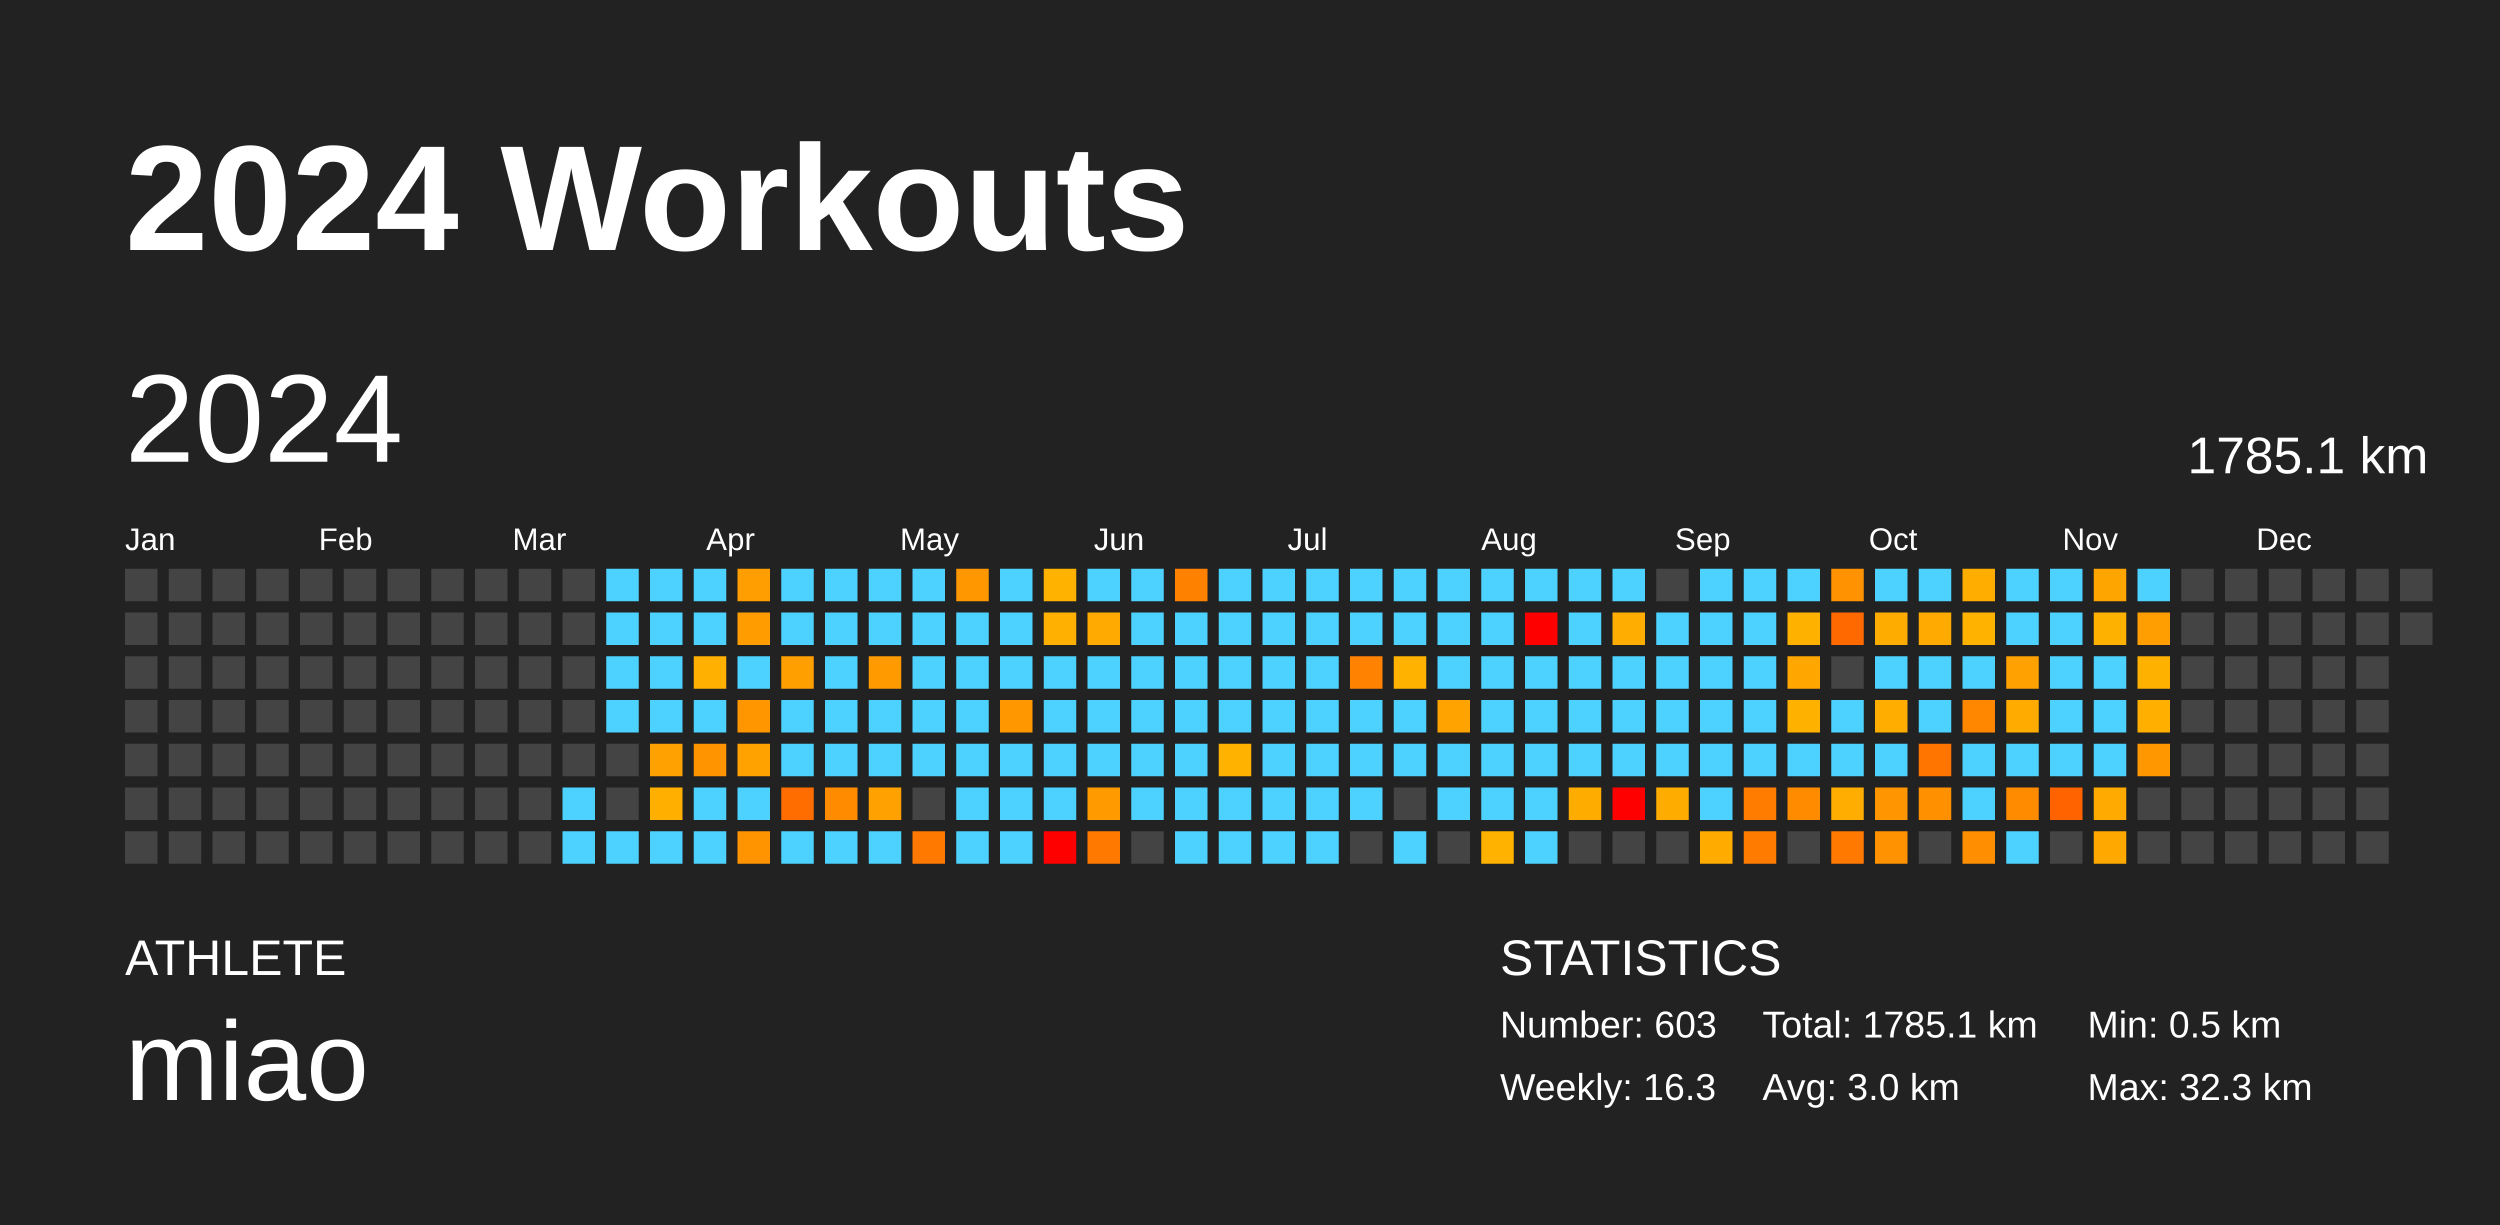
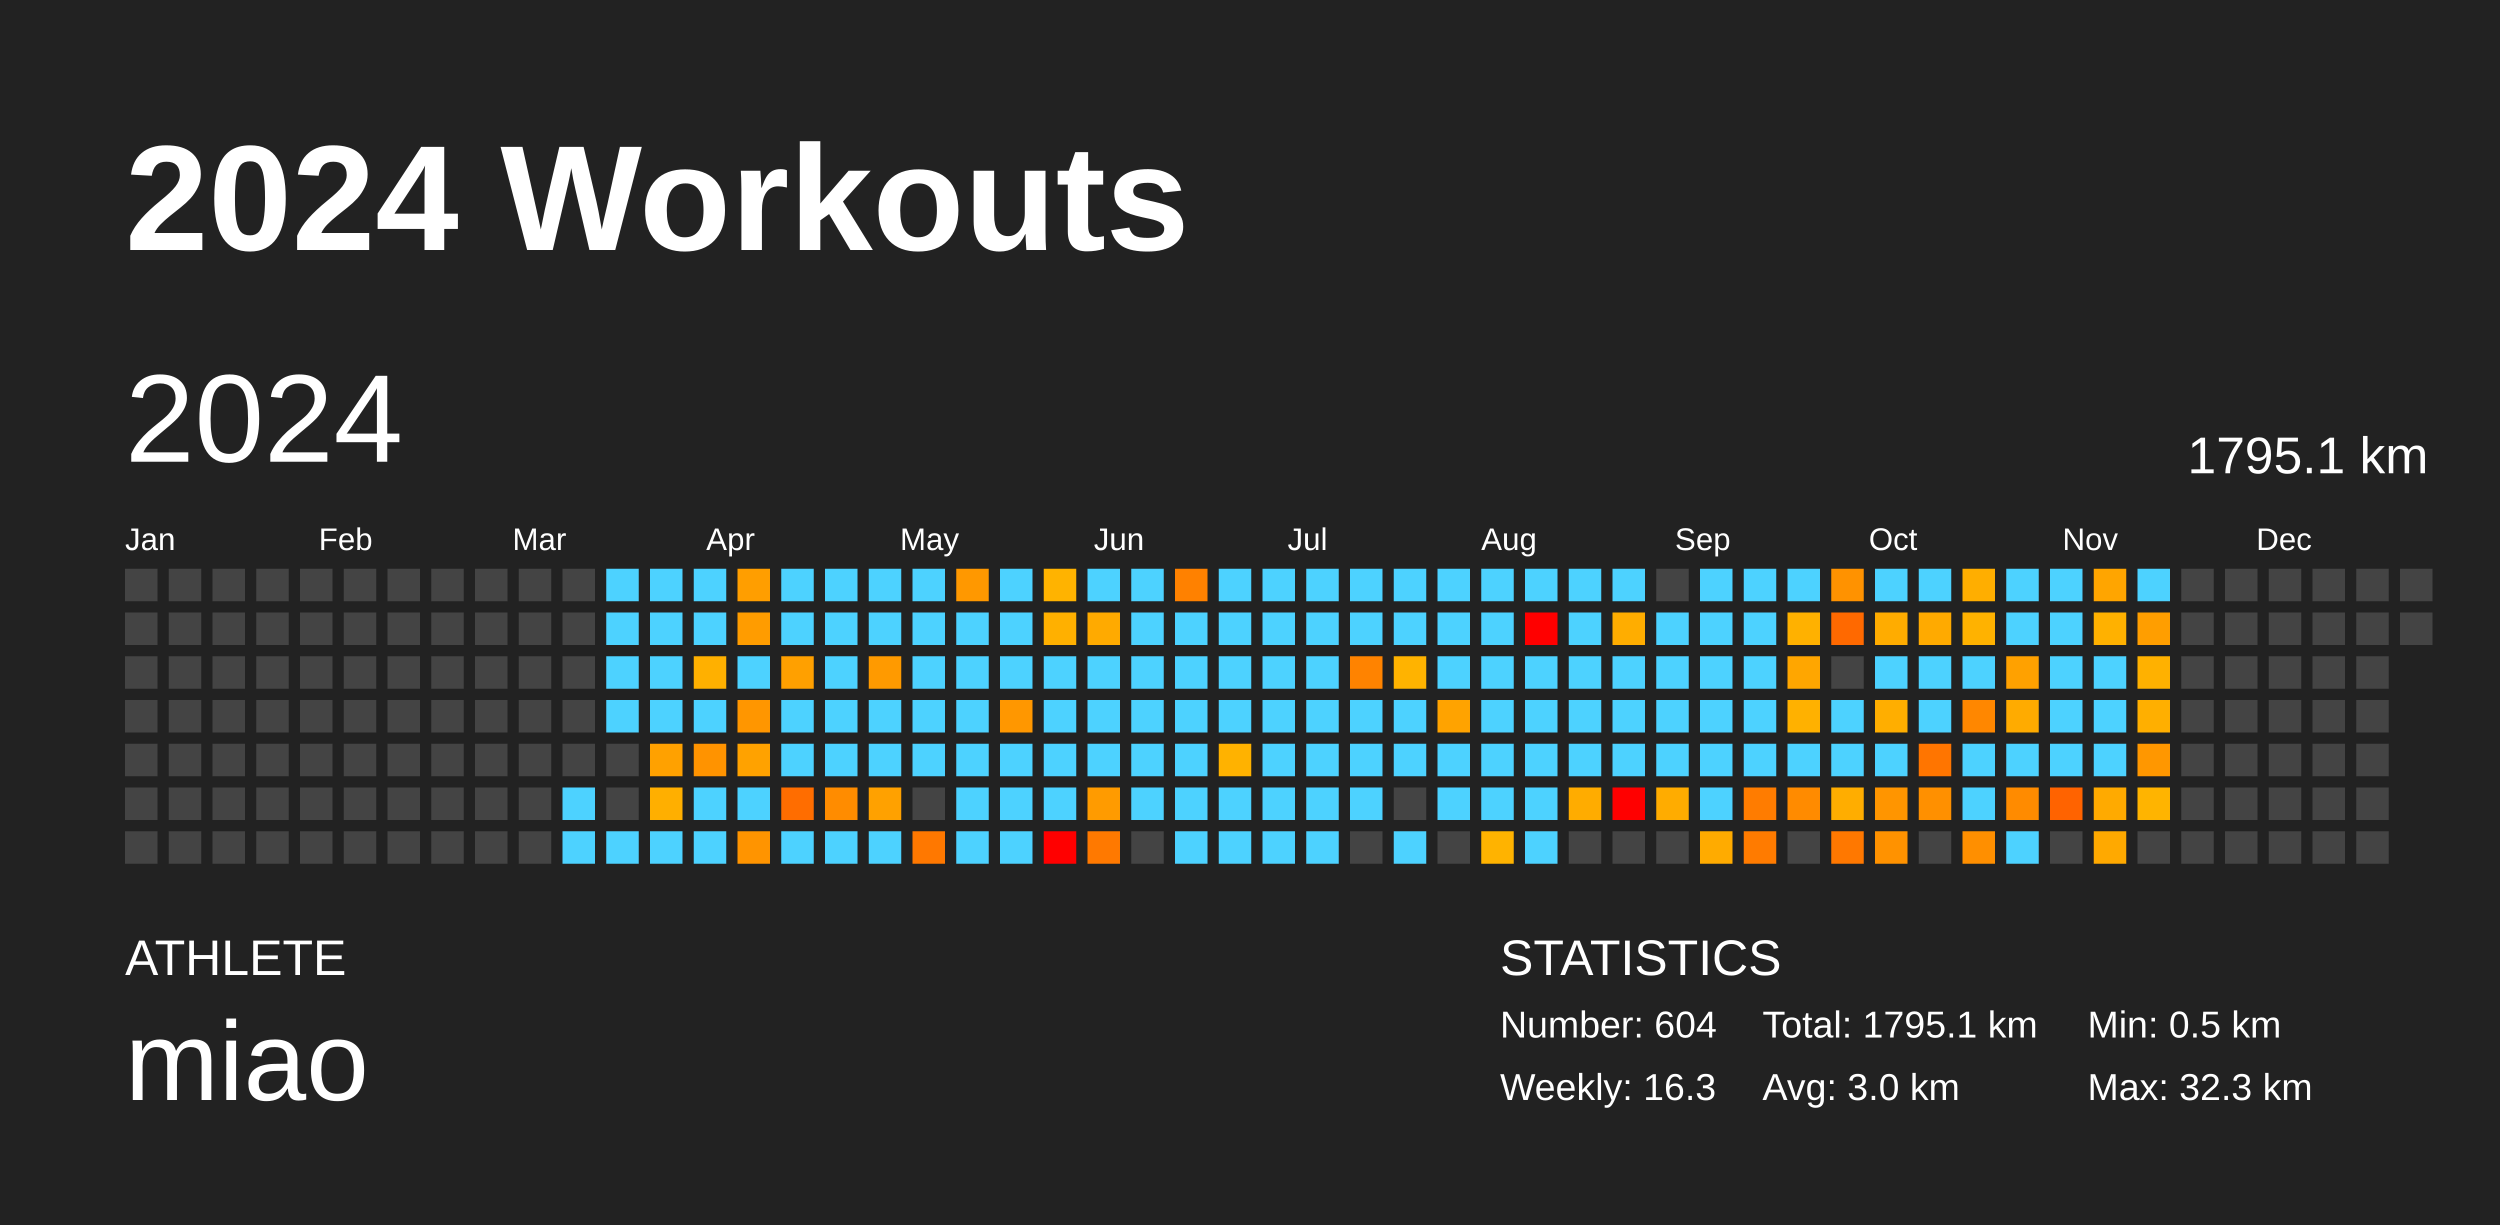
<svg xmlns="http://www.w3.org/2000/svg" baseProfile="full" height="98mm" version="1.1" viewBox="0,0,200,98" width="200mm">
  <defs />
  <rect fill="#222222" height="98" width="200" x="0" y="0" />
  <text fill="#FFFFFF" style="font-size:12px; font-family:Arial; font-weight:bold;" x="10" y="20">2024 Workouts</text>
  <text fill="#FFFFFF" style="font-size:4px; font-family:Arial" x="10" y="78">ATHLETE</text>
  <text fill="#FFFFFF" style="font-size:9px; font-family:Arial" x="10" y="88">miao</text>
  <text fill="#FFFFFF" style="font-size:4px; font-family:Arial" x="120" y="78">STATISTICS</text>
-   <text fill="#FFFFFF" style="font-size:3px; font-family:Arial" x="120" y="83">Number: 603</text>
+   <text fill="#FFFFFF" style="font-size:3px; font-family:Arial" x="120" y="83">Number: 604</text>
  <text fill="#FFFFFF" style="font-size:3px; font-family:Arial" x="120" y="88">Weekly: 16.3</text>
-   <text fill="#FFFFFF" style="font-size:3px; font-family:Arial" x="141" y="83">Total: 1785.1 km</text>
+   <text fill="#FFFFFF" style="font-size:3px; font-family:Arial" x="141" y="83">Total: 1795.1 km</text>
  <text fill="#FFFFFF" style="font-size:3px; font-family:Arial" x="141" y="88">Avg: 3.0 km</text>
  <text fill="#FFFFFF" style="font-size:3px; font-family:Arial" x="167" y="83">Min: 0.5 km</text>
  <text fill="#FFFFFF" style="font-size:3px; font-family:Arial" x="167" y="88">Max: 32.3 km</text>
  <text dominant-baseline="hanging" fill="#FFFFFF" style="font-size:10.0px; font-family:Arial;" x="10" y="30">2024</text>
-   <text dominant-baseline="hanging" fill="#FFFFFF" style="font-size:4.125px; font-family:Arial;" x="175" y="35">1785.1 km</text>
+   <text dominant-baseline="hanging" fill="#FFFFFF" style="font-size:4.125px; font-family:Arial;" x="175" y="35">1795.1 km</text>
  <text fill="#FFFFFF" style="font-size:2.5px; font-family:Arial" x="10.0" y="44">Jan</text>
  <text fill="#FFFFFF" style="font-size:2.5px; font-family:Arial" x="25.5" y="44">Feb</text>
  <text fill="#FFFFFF" style="font-size:2.5px; font-family:Arial" x="41.0" y="44">Mar</text>
  <text fill="#FFFFFF" style="font-size:2.5px; font-family:Arial" x="56.5" y="44">Apr</text>
  <text fill="#FFFFFF" style="font-size:2.5px; font-family:Arial" x="72.0" y="44">May</text>
  <text fill="#FFFFFF" style="font-size:2.5px; font-family:Arial" x="87.5" y="44">Jun</text>
  <text fill="#FFFFFF" style="font-size:2.5px; font-family:Arial" x="103.0" y="44">Jul</text>
  <text fill="#FFFFFF" style="font-size:2.5px; font-family:Arial" x="118.5" y="44">Aug</text>
  <text fill="#FFFFFF" style="font-size:2.5px; font-family:Arial" x="134.0" y="44">Sep</text>
  <text fill="#FFFFFF" style="font-size:2.5px; font-family:Arial" x="149.5" y="44">Oct</text>
  <text fill="#FFFFFF" style="font-size:2.5px; font-family:Arial" x="165.0" y="44">Nov</text>
  <text fill="#FFFFFF" style="font-size:2.5px; font-family:Arial" x="180.5" y="44">Dec</text>
  <rect fill="#444444" height="2.6" width="2.6" x="10.0" y="45.5" />
  <rect fill="#444444" height="2.6" width="2.6" x="10.0" y="49.0" />
  <rect fill="#444444" height="2.6" width="2.6" x="10.0" y="52.5" />
  <rect fill="#444444" height="2.6" width="2.6" x="10.0" y="56.0" />
  <rect fill="#444444" height="2.6" width="2.6" x="10.0" y="59.5" />
  <rect fill="#444444" height="2.6" width="2.6" x="10.0" y="63.0" />
  <rect fill="#444444" height="2.6" width="2.6" x="10.0" y="66.5" />
  <rect fill="#444444" height="2.6" width="2.6" x="13.5" y="45.5" />
  <rect fill="#444444" height="2.6" width="2.6" x="13.5" y="49.0" />
  <rect fill="#444444" height="2.6" width="2.6" x="13.5" y="52.5" />
  <rect fill="#444444" height="2.6" width="2.6" x="13.5" y="56.0" />
  <rect fill="#444444" height="2.6" width="2.6" x="13.5" y="59.5" />
  <rect fill="#444444" height="2.6" width="2.6" x="13.5" y="63.0" />
  <rect fill="#444444" height="2.6" width="2.6" x="13.5" y="66.5" />
  <rect fill="#444444" height="2.6" width="2.6" x="17.0" y="45.5" />
  <rect fill="#444444" height="2.6" width="2.6" x="17.0" y="49.0" />
  <rect fill="#444444" height="2.6" width="2.6" x="17.0" y="52.5" />
  <rect fill="#444444" height="2.6" width="2.6" x="17.0" y="56.0" />
  <rect fill="#444444" height="2.6" width="2.6" x="17.0" y="59.5" />
  <rect fill="#444444" height="2.6" width="2.6" x="17.0" y="63.0" />
  <rect fill="#444444" height="2.6" width="2.6" x="17.0" y="66.5" />
  <rect fill="#444444" height="2.6" width="2.6" x="20.5" y="45.5" />
  <rect fill="#444444" height="2.6" width="2.6" x="20.5" y="49.0" />
  <rect fill="#444444" height="2.6" width="2.6" x="20.5" y="52.5" />
  <rect fill="#444444" height="2.6" width="2.6" x="20.5" y="56.0" />
  <rect fill="#444444" height="2.6" width="2.6" x="20.5" y="59.5" />
  <rect fill="#444444" height="2.6" width="2.6" x="20.5" y="63.0" />
  <rect fill="#444444" height="2.6" width="2.6" x="20.5" y="66.5" />
  <rect fill="#444444" height="2.6" width="2.6" x="24.0" y="45.5" />
  <rect fill="#444444" height="2.6" width="2.6" x="24.0" y="49.0" />
  <rect fill="#444444" height="2.6" width="2.6" x="24.0" y="52.5" />
  <rect fill="#444444" height="2.6" width="2.6" x="24.0" y="56.0" />
  <rect fill="#444444" height="2.6" width="2.6" x="24.0" y="59.5" />
  <rect fill="#444444" height="2.6" width="2.6" x="24.0" y="63.0" />
  <rect fill="#444444" height="2.6" width="2.6" x="24.0" y="66.5" />
  <rect fill="#444444" height="2.6" width="2.6" x="27.5" y="45.5" />
  <rect fill="#444444" height="2.6" width="2.6" x="27.5" y="49.0" />
  <rect fill="#444444" height="2.6" width="2.6" x="27.5" y="52.5" />
  <rect fill="#444444" height="2.6" width="2.6" x="27.5" y="56.0" />
  <rect fill="#444444" height="2.6" width="2.6" x="27.5" y="59.5" />
  <rect fill="#444444" height="2.6" width="2.6" x="27.5" y="63.0" />
  <rect fill="#444444" height="2.6" width="2.6" x="27.5" y="66.5" />
  <rect fill="#444444" height="2.6" width="2.6" x="31.0" y="45.5" />
  <rect fill="#444444" height="2.6" width="2.6" x="31.0" y="49.0" />
  <rect fill="#444444" height="2.6" width="2.6" x="31.0" y="52.5" />
  <rect fill="#444444" height="2.6" width="2.6" x="31.0" y="56.0" />
  <rect fill="#444444" height="2.6" width="2.6" x="31.0" y="59.5" />
  <rect fill="#444444" height="2.6" width="2.6" x="31.0" y="63.0" />
  <rect fill="#444444" height="2.6" width="2.6" x="31.0" y="66.5" />
  <rect fill="#444444" height="2.6" width="2.6" x="34.5" y="45.5" />
  <rect fill="#444444" height="2.6" width="2.6" x="34.5" y="49.0" />
  <rect fill="#444444" height="2.6" width="2.6" x="34.5" y="52.5" />
  <rect fill="#444444" height="2.6" width="2.6" x="34.5" y="56.0" />
  <rect fill="#444444" height="2.6" width="2.6" x="34.5" y="59.5" />
  <rect fill="#444444" height="2.6" width="2.6" x="34.5" y="63.0" />
  <rect fill="#444444" height="2.6" width="2.6" x="34.5" y="66.5" />
  <rect fill="#444444" height="2.6" width="2.6" x="38.0" y="45.5" />
  <rect fill="#444444" height="2.6" width="2.6" x="38.0" y="49.0" />
  <rect fill="#444444" height="2.6" width="2.6" x="38.0" y="52.5" />
  <rect fill="#444444" height="2.6" width="2.6" x="38.0" y="56.0" />
  <rect fill="#444444" height="2.6" width="2.6" x="38.0" y="59.5" />
  <rect fill="#444444" height="2.6" width="2.6" x="38.0" y="63.0" />
  <rect fill="#444444" height="2.6" width="2.6" x="38.0" y="66.5" />
  <rect fill="#444444" height="2.6" width="2.6" x="41.5" y="45.5" />
  <rect fill="#444444" height="2.6" width="2.6" x="41.5" y="49.0" />
  <rect fill="#444444" height="2.6" width="2.6" x="41.5" y="52.5" />
  <rect fill="#444444" height="2.6" width="2.6" x="41.5" y="56.0" />
  <rect fill="#444444" height="2.6" width="2.6" x="41.5" y="59.5" />
  <rect fill="#444444" height="2.6" width="2.6" x="41.5" y="63.0" />
  <rect fill="#444444" height="2.6" width="2.6" x="41.5" y="66.5" />
  <rect fill="#444444" height="2.6" width="2.6" x="45.0" y="45.5" />
  <rect fill="#444444" height="2.6" width="2.6" x="45.0" y="49.0" />
  <rect fill="#444444" height="2.6" width="2.6" x="45.0" y="52.5" />
  <rect fill="#444444" height="2.6" width="2.6" x="45.0" y="56.0" />
  <rect fill="#444444" height="2.6" width="2.6" x="45.0" y="59.5" />
  <rect fill="#4dd2ff" height="2.6" width="2.6" x="45.0" y="63.0" />
  <rect fill="#4dd2ff" height="2.6" width="2.6" x="45.0" y="66.5" />
  <rect fill="#4dd2ff" height="2.6" width="2.6" x="48.5" y="45.5" />
  <rect fill="#4dd2ff" height="2.6" width="2.6" x="48.5" y="49.0" />
  <rect fill="#4dd2ff" height="2.6" width="2.6" x="48.5" y="52.5" />
  <rect fill="#4dd2ff" height="2.6" width="2.6" x="48.5" y="56.0" />
  <rect fill="#444444" height="2.6" width="2.6" x="48.5" y="59.5" />
  <rect fill="#444444" height="2.6" width="2.6" x="48.5" y="63.0" />
  <rect fill="#4dd2ff" height="2.6" width="2.6" x="48.5" y="66.5" />
  <rect fill="#4dd2ff" height="2.6" width="2.6" x="52.0" y="45.5" />
  <rect fill="#4dd2ff" height="2.6" width="2.6" x="52.0" y="49.0" />
  <rect fill="#4dd2ff" height="2.6" width="2.6" x="52.0" y="52.5" />
  <rect fill="#4dd2ff" height="2.6" width="2.6" x="52.0" y="56.0" />
  <rect fill="#ffa100" height="2.6" width="2.6" x="52.0" y="59.5" />
  <rect fill="#ffaf00" height="2.6" width="2.6" x="52.0" y="63.0" />
  <rect fill="#4dd2ff" height="2.6" width="2.6" x="52.0" y="66.5" />
  <rect fill="#4dd2ff" height="2.6" width="2.6" x="55.5" y="45.5" />
  <rect fill="#4dd2ff" height="2.6" width="2.6" x="55.5" y="49.0" />
  <rect fill="#ffb000" height="2.6" width="2.6" x="55.5" y="52.5" />
  <rect fill="#4dd2ff" height="2.6" width="2.6" x="55.5" y="56.0" />
  <rect fill="#ff9300" height="2.6" width="2.6" x="55.5" y="59.5" />
  <rect fill="#4dd2ff" height="2.6" width="2.6" x="55.5" y="63.0" />
  <rect fill="#4dd2ff" height="2.6" width="2.6" x="55.5" y="66.5" />
  <rect fill="#ff9e00" height="2.6" width="2.6" x="59.0" y="45.5" />
  <rect fill="#ff9c00" height="2.6" width="2.6" x="59.0" y="49.0" />
  <rect fill="#4dd2ff" height="2.6" width="2.6" x="59.0" y="52.5" />
  <rect fill="#ff9600" height="2.6" width="2.6" x="59.0" y="56.0" />
  <rect fill="#ffa200" height="2.6" width="2.6" x="59.0" y="59.5" />
  <rect fill="#4dd2ff" height="2.6" width="2.6" x="59.0" y="63.0" />
  <rect fill="#ff9400" height="2.6" width="2.6" x="59.0" y="66.5" />
  <rect fill="#4dd2ff" height="2.6" width="2.6" x="62.5" y="45.5" />
  <rect fill="#4dd2ff" height="2.6" width="2.6" x="62.5" y="49.0" />
  <rect fill="#ffa000" height="2.6" width="2.6" x="62.5" y="52.5" />
  <rect fill="#4dd2ff" height="2.6" width="2.6" x="62.5" y="56.0" />
  <rect fill="#4dd2ff" height="2.6" width="2.6" x="62.5" y="59.5" />
  <rect fill="#ff6d00" height="2.6" width="2.6" x="62.5" y="63.0" />
  <rect fill="#4dd2ff" height="2.6" width="2.6" x="62.5" y="66.5" />
  <rect fill="#4dd2ff" height="2.6" width="2.6" x="66.0" y="45.5" />
  <rect fill="#4dd2ff" height="2.6" width="2.6" x="66.0" y="49.0" />
  <rect fill="#4dd2ff" height="2.6" width="2.6" x="66.0" y="52.5" />
  <rect fill="#4dd2ff" height="2.6" width="2.6" x="66.0" y="56.0" />
  <rect fill="#4dd2ff" height="2.6" width="2.6" x="66.0" y="59.5" />
  <rect fill="#ff8c00" height="2.6" width="2.6" x="66.0" y="63.0" />
  <rect fill="#4dd2ff" height="2.6" width="2.6" x="66.0" y="66.5" />
  <rect fill="#4dd2ff" height="2.6" width="2.6" x="69.5" y="45.5" />
  <rect fill="#4dd2ff" height="2.6" width="2.6" x="69.5" y="49.0" />
  <rect fill="#ff9a00" height="2.6" width="2.6" x="69.5" y="52.5" />
  <rect fill="#4dd2ff" height="2.6" width="2.6" x="69.5" y="56.0" />
  <rect fill="#4dd2ff" height="2.6" width="2.6" x="69.5" y="59.5" />
  <rect fill="#ffa100" height="2.6" width="2.6" x="69.5" y="63.0" />
  <rect fill="#4dd2ff" height="2.6" width="2.6" x="69.5" y="66.5" />
  <rect fill="#4dd2ff" height="2.6" width="2.6" x="73.0" y="45.5" />
  <rect fill="#4dd2ff" height="2.6" width="2.6" x="73.0" y="49.0" />
  <rect fill="#4dd2ff" height="2.6" width="2.6" x="73.0" y="52.5" />
  <rect fill="#4dd2ff" height="2.6" width="2.6" x="73.0" y="56.0" />
  <rect fill="#4dd2ff" height="2.6" width="2.6" x="73.0" y="59.5" />
  <rect fill="#444444" height="2.6" width="2.6" x="73.0" y="63.0" />
  <rect fill="#ff7800" height="2.6" width="2.6" x="73.0" y="66.5" />
  <rect fill="#ff9800" height="2.6" width="2.6" x="76.5" y="45.5" />
  <rect fill="#4dd2ff" height="2.6" width="2.6" x="76.5" y="49.0" />
  <rect fill="#4dd2ff" height="2.6" width="2.6" x="76.5" y="52.5" />
  <rect fill="#4dd2ff" height="2.6" width="2.6" x="76.5" y="56.0" />
  <rect fill="#4dd2ff" height="2.6" width="2.6" x="76.5" y="59.5" />
  <rect fill="#4dd2ff" height="2.6" width="2.6" x="76.5" y="63.0" />
  <rect fill="#4dd2ff" height="2.6" width="2.6" x="76.5" y="66.5" />
  <rect fill="#4dd2ff" height="2.6" width="2.6" x="80.0" y="45.5" />
  <rect fill="#4dd2ff" height="2.6" width="2.6" x="80.0" y="49.0" />
  <rect fill="#4dd2ff" height="2.6" width="2.6" x="80.0" y="52.5" />
  <rect fill="#ff9700" height="2.6" width="2.6" x="80.0" y="56.0" />
  <rect fill="#4dd2ff" height="2.6" width="2.6" x="80.0" y="59.5" />
  <rect fill="#4dd2ff" height="2.6" width="2.6" x="80.0" y="63.0" />
  <rect fill="#4dd2ff" height="2.6" width="2.6" x="80.0" y="66.5" />
  <rect fill="#ffb300" height="2.6" width="2.6" x="83.5" y="45.5" />
  <rect fill="#ffb000" height="2.6" width="2.6" x="83.5" y="49.0" />
  <rect fill="#4dd2ff" height="2.6" width="2.6" x="83.5" y="52.5" />
  <rect fill="#4dd2ff" height="2.6" width="2.6" x="83.5" y="56.0" />
  <rect fill="#4dd2ff" height="2.6" width="2.6" x="83.5" y="59.5" />
  <rect fill="#4dd2ff" height="2.6" width="2.6" x="83.5" y="63.0" />
  <rect fill="red" height="2.6" width="2.6" x="83.5" y="66.5" />
  <rect fill="#4dd2ff" height="2.6" width="2.6" x="87.0" y="45.5" />
  <rect fill="#ffaa00" height="2.6" width="2.6" x="87.0" y="49.0" />
  <rect fill="#4dd2ff" height="2.6" width="2.6" x="87.0" y="52.5" />
  <rect fill="#4dd2ff" height="2.6" width="2.6" x="87.0" y="56.0" />
  <rect fill="#4dd2ff" height="2.6" width="2.6" x="87.0" y="59.5" />
  <rect fill="#ff9b00" height="2.6" width="2.6" x="87.0" y="63.0" />
  <rect fill="#ff7900" height="2.6" width="2.6" x="87.0" y="66.5" />
  <rect fill="#4dd2ff" height="2.6" width="2.6" x="90.5" y="45.5" />
  <rect fill="#4dd2ff" height="2.6" width="2.6" x="90.5" y="49.0" />
  <rect fill="#4dd2ff" height="2.6" width="2.6" x="90.5" y="52.5" />
  <rect fill="#4dd2ff" height="2.6" width="2.6" x="90.5" y="56.0" />
  <rect fill="#4dd2ff" height="2.6" width="2.6" x="90.5" y="59.5" />
  <rect fill="#4dd2ff" height="2.6" width="2.6" x="90.5" y="63.0" />
  <rect fill="#444444" height="2.6" width="2.6" x="90.5" y="66.5" />
  <rect fill="#ff8100" height="2.6" width="2.6" x="94.0" y="45.5" />
  <rect fill="#4dd2ff" height="2.6" width="2.6" x="94.0" y="49.0" />
  <rect fill="#4dd2ff" height="2.6" width="2.6" x="94.0" y="52.5" />
  <rect fill="#4dd2ff" height="2.6" width="2.6" x="94.0" y="56.0" />
  <rect fill="#4dd2ff" height="2.6" width="2.6" x="94.0" y="59.5" />
  <rect fill="#4dd2ff" height="2.6" width="2.6" x="94.0" y="63.0" />
  <rect fill="#4dd2ff" height="2.6" width="2.6" x="94.0" y="66.5" />
  <rect fill="#4dd2ff" height="2.6" width="2.6" x="97.5" y="45.5" />
  <rect fill="#4dd2ff" height="2.6" width="2.6" x="97.5" y="49.0" />
  <rect fill="#4dd2ff" height="2.6" width="2.6" x="97.5" y="52.5" />
  <rect fill="#4dd2ff" height="2.6" width="2.6" x="97.5" y="56.0" />
  <rect fill="#ffb200" height="2.6" width="2.6" x="97.5" y="59.5" />
  <rect fill="#4dd2ff" height="2.6" width="2.6" x="97.5" y="63.0" />
  <rect fill="#4dd2ff" height="2.6" width="2.6" x="97.5" y="66.5" />
  <rect fill="#4dd2ff" height="2.6" width="2.6" x="101.0" y="45.5" />
  <rect fill="#4dd2ff" height="2.6" width="2.6" x="101.0" y="49.0" />
  <rect fill="#4dd2ff" height="2.6" width="2.6" x="101.0" y="52.5" />
  <rect fill="#4dd2ff" height="2.6" width="2.6" x="101.0" y="56.0" />
  <rect fill="#4dd2ff" height="2.6" width="2.6" x="101.0" y="59.5" />
  <rect fill="#4dd2ff" height="2.6" width="2.6" x="101.0" y="63.0" />
  <rect fill="#4dd2ff" height="2.6" width="2.6" x="101.0" y="66.5" />
  <rect fill="#4dd2ff" height="2.6" width="2.6" x="104.5" y="45.5" />
  <rect fill="#4dd2ff" height="2.6" width="2.6" x="104.5" y="49.0" />
  <rect fill="#4dd2ff" height="2.6" width="2.6" x="104.5" y="52.5" />
  <rect fill="#4dd2ff" height="2.6" width="2.6" x="104.5" y="56.0" />
  <rect fill="#4dd2ff" height="2.6" width="2.6" x="104.5" y="59.5" />
  <rect fill="#4dd2ff" height="2.6" width="2.6" x="104.5" y="63.0" />
  <rect fill="#4dd2ff" height="2.6" width="2.6" x="104.5" y="66.5" />
  <rect fill="#4dd2ff" height="2.6" width="2.6" x="108.0" y="45.5" />
  <rect fill="#4dd2ff" height="2.6" width="2.6" x="108.0" y="49.0" />
  <rect fill="#ff8300" height="2.6" width="2.6" x="108.0" y="52.5" />
  <rect fill="#4dd2ff" height="2.6" width="2.6" x="108.0" y="56.0" />
  <rect fill="#4dd2ff" height="2.6" width="2.6" x="108.0" y="59.5" />
  <rect fill="#4dd2ff" height="2.6" width="2.6" x="108.0" y="63.0" />
  <rect fill="#444444" height="2.6" width="2.6" x="108.0" y="66.5" />
  <rect fill="#4dd2ff" height="2.6" width="2.6" x="111.5" y="45.5" />
  <rect fill="#4dd2ff" height="2.6" width="2.6" x="111.5" y="49.0" />
  <rect fill="#ffb300" height="2.6" width="2.6" x="111.5" y="52.5" />
  <rect fill="#4dd2ff" height="2.6" width="2.6" x="111.5" y="56.0" />
  <rect fill="#4dd2ff" height="2.6" width="2.6" x="111.5" y="59.5" />
  <rect fill="#444444" height="2.6" width="2.6" x="111.5" y="63.0" />
  <rect fill="#4dd2ff" height="2.6" width="2.6" x="111.5" y="66.5" />
  <rect fill="#4dd2ff" height="2.6" width="2.6" x="115.0" y="45.5" />
  <rect fill="#4dd2ff" height="2.6" width="2.6" x="115.0" y="49.0" />
  <rect fill="#4dd2ff" height="2.6" width="2.6" x="115.0" y="52.5" />
  <rect fill="#ffa300" height="2.6" width="2.6" x="115.0" y="56.0" />
  <rect fill="#4dd2ff" height="2.6" width="2.6" x="115.0" y="59.5" />
  <rect fill="#4dd2ff" height="2.6" width="2.6" x="115.0" y="63.0" />
  <rect fill="#444444" height="2.6" width="2.6" x="115.0" y="66.5" />
  <rect fill="#4dd2ff" height="2.6" width="2.6" x="118.5" y="45.5" />
  <rect fill="#4dd2ff" height="2.6" width="2.6" x="118.5" y="49.0" />
  <rect fill="#4dd2ff" height="2.6" width="2.6" x="118.5" y="52.5" />
  <rect fill="#4dd2ff" height="2.6" width="2.6" x="118.5" y="56.0" />
  <rect fill="#4dd2ff" height="2.6" width="2.6" x="118.5" y="59.5" />
  <rect fill="#4dd2ff" height="2.6" width="2.6" x="118.5" y="63.0" />
  <rect fill="#ffb300" height="2.6" width="2.6" x="118.5" y="66.5" />
  <rect fill="#4dd2ff" height="2.6" width="2.6" x="122.0" y="45.5" />
  <rect fill="red" height="2.6" width="2.6" x="122.0" y="49.0" />
  <rect fill="#4dd2ff" height="2.6" width="2.6" x="122.0" y="52.5" />
  <rect fill="#4dd2ff" height="2.6" width="2.6" x="122.0" y="56.0" />
  <rect fill="#4dd2ff" height="2.6" width="2.6" x="122.0" y="59.5" />
  <rect fill="#4dd2ff" height="2.6" width="2.6" x="122.0" y="63.0" />
  <rect fill="#4dd2ff" height="2.6" width="2.6" x="122.0" y="66.5" />
  <rect fill="#4dd2ff" height="2.6" width="2.6" x="125.5" y="45.5" />
  <rect fill="#4dd2ff" height="2.6" width="2.6" x="125.5" y="49.0" />
  <rect fill="#4dd2ff" height="2.6" width="2.6" x="125.5" y="52.5" />
  <rect fill="#4dd2ff" height="2.6" width="2.6" x="125.5" y="56.0" />
  <rect fill="#4dd2ff" height="2.6" width="2.6" x="125.5" y="59.5" />
  <rect fill="#ffac00" height="2.6" width="2.6" x="125.5" y="63.0" />
  <rect fill="#444444" height="2.6" width="2.6" x="125.5" y="66.5" />
  <rect fill="#4dd2ff" height="2.6" width="2.6" x="129.0" y="45.5" />
  <rect fill="#ffad00" height="2.6" width="2.6" x="129.0" y="49.0" />
  <rect fill="#4dd2ff" height="2.6" width="2.6" x="129.0" y="52.5" />
  <rect fill="#4dd2ff" height="2.6" width="2.6" x="129.0" y="56.0" />
  <rect fill="#4dd2ff" height="2.6" width="2.6" x="129.0" y="59.5" />
  <rect fill="red" height="2.6" width="2.6" x="129.0" y="63.0" />
  <rect fill="#444444" height="2.6" width="2.6" x="129.0" y="66.5" />
  <rect fill="#444444" height="2.6" width="2.6" x="132.5" y="45.5" />
  <rect fill="#4dd2ff" height="2.6" width="2.6" x="132.5" y="49.0" />
  <rect fill="#4dd2ff" height="2.6" width="2.6" x="132.5" y="52.5" />
  <rect fill="#4dd2ff" height="2.6" width="2.6" x="132.5" y="56.0" />
  <rect fill="#4dd2ff" height="2.6" width="2.6" x="132.5" y="59.5" />
  <rect fill="#ffac00" height="2.6" width="2.6" x="132.5" y="63.0" />
  <rect fill="#444444" height="2.6" width="2.6" x="132.5" y="66.5" />
  <rect fill="#4dd2ff" height="2.6" width="2.6" x="136.0" y="45.5" />
  <rect fill="#4dd2ff" height="2.6" width="2.6" x="136.0" y="49.0" />
  <rect fill="#4dd2ff" height="2.6" width="2.6" x="136.0" y="52.5" />
  <rect fill="#4dd2ff" height="2.6" width="2.6" x="136.0" y="56.0" />
  <rect fill="#4dd2ff" height="2.6" width="2.6" x="136.0" y="59.5" />
  <rect fill="#4dd2ff" height="2.6" width="2.6" x="136.0" y="63.0" />
  <rect fill="#ffab00" height="2.6" width="2.6" x="136.0" y="66.5" />
  <rect fill="#4dd2ff" height="2.6" width="2.6" x="139.5" y="45.5" />
  <rect fill="#4dd2ff" height="2.6" width="2.6" x="139.5" y="49.0" />
  <rect fill="#4dd2ff" height="2.6" width="2.6" x="139.5" y="52.5" />
  <rect fill="#4dd2ff" height="2.6" width="2.6" x="139.5" y="56.0" />
  <rect fill="#4dd2ff" height="2.6" width="2.6" x="139.5" y="59.5" />
  <rect fill="#ff7c00" height="2.6" width="2.6" x="139.5" y="63.0" />
  <rect fill="#ff7b00" height="2.6" width="2.6" x="139.5" y="66.5" />
  <rect fill="#4dd2ff" height="2.6" width="2.6" x="143.0" y="45.5" />
  <rect fill="#ffb100" height="2.6" width="2.6" x="143.0" y="49.0" />
  <rect fill="#ffa600" height="2.6" width="2.6" x="143.0" y="52.5" />
  <rect fill="#ffb100" height="2.6" width="2.6" x="143.0" y="56.0" />
  <rect fill="#4dd2ff" height="2.6" width="2.6" x="143.0" y="59.5" />
  <rect fill="#ff8b00" height="2.6" width="2.6" x="143.0" y="63.0" />
  <rect fill="#444444" height="2.6" width="2.6" x="143.0" y="66.5" />
  <rect fill="#ff9200" height="2.6" width="2.6" x="146.5" y="45.5" />
  <rect fill="#ff6900" height="2.6" width="2.6" x="146.5" y="49.0" />
  <rect fill="#444444" height="2.6" width="2.6" x="146.5" y="52.5" />
  <rect fill="#4dd2ff" height="2.6" width="2.6" x="146.5" y="56.0" />
  <rect fill="#4dd2ff" height="2.6" width="2.6" x="146.5" y="59.5" />
  <rect fill="#ffad00" height="2.6" width="2.6" x="146.5" y="63.0" />
  <rect fill="#ff7800" height="2.6" width="2.6" x="146.5" y="66.5" />
  <rect fill="#4dd2ff" height="2.6" width="2.6" x="150.0" y="45.5" />
  <rect fill="#ffac00" height="2.6" width="2.6" x="150.0" y="49.0" />
  <rect fill="#4dd2ff" height="2.6" width="2.6" x="150.0" y="52.5" />
  <rect fill="#ffae00" height="2.6" width="2.6" x="150.0" y="56.0" />
  <rect fill="#4dd2ff" height="2.6" width="2.6" x="150.0" y="59.5" />
  <rect fill="#ff9500" height="2.6" width="2.6" x="150.0" y="63.0" />
  <rect fill="#ff9200" height="2.6" width="2.6" x="150.0" y="66.5" />
  <rect fill="#4dd2ff" height="2.6" width="2.6" x="153.5" y="45.5" />
  <rect fill="#ffaa00" height="2.6" width="2.6" x="153.5" y="49.0" />
  <rect fill="#4dd2ff" height="2.6" width="2.6" x="153.5" y="52.5" />
  <rect fill="#4dd2ff" height="2.6" width="2.6" x="153.5" y="56.0" />
  <rect fill="#ff7500" height="2.6" width="2.6" x="153.5" y="59.5" />
  <rect fill="#ff9000" height="2.6" width="2.6" x="153.5" y="63.0" />
  <rect fill="#444444" height="2.6" width="2.6" x="153.5" y="66.5" />
  <rect fill="#ffae00" height="2.6" width="2.6" x="157.0" y="45.5" />
  <rect fill="#ffb200" height="2.6" width="2.6" x="157.0" y="49.0" />
  <rect fill="#4dd2ff" height="2.6" width="2.6" x="157.0" y="52.5" />
  <rect fill="#ff8700" height="2.6" width="2.6" x="157.0" y="56.0" />
  <rect fill="#4dd2ff" height="2.6" width="2.6" x="157.0" y="59.5" />
  <rect fill="#4dd2ff" height="2.6" width="2.6" x="157.0" y="63.0" />
  <rect fill="#ff8f00" height="2.6" width="2.6" x="157.0" y="66.5" />
  <rect fill="#4dd2ff" height="2.6" width="2.6" x="160.5" y="45.5" />
  <rect fill="#4dd2ff" height="2.6" width="2.6" x="160.5" y="49.0" />
  <rect fill="#ffa100" height="2.6" width="2.6" x="160.5" y="52.5" />
  <rect fill="#ffab00" height="2.6" width="2.6" x="160.5" y="56.0" />
  <rect fill="#4dd2ff" height="2.6" width="2.6" x="160.5" y="59.5" />
  <rect fill="#ff8b00" height="2.6" width="2.6" x="160.5" y="63.0" />
  <rect fill="#4dd2ff" height="2.6" width="2.6" x="160.5" y="66.5" />
  <rect fill="#4dd2ff" height="2.6" width="2.6" x="164.0" y="45.5" />
  <rect fill="#4dd2ff" height="2.6" width="2.6" x="164.0" y="49.0" />
  <rect fill="#4dd2ff" height="2.6" width="2.6" x="164.0" y="52.5" />
  <rect fill="#4dd2ff" height="2.6" width="2.6" x="164.0" y="56.0" />
  <rect fill="#4dd2ff" height="2.6" width="2.6" x="164.0" y="59.5" />
  <rect fill="#ff6300" height="2.6" width="2.6" x="164.0" y="63.0" />
  <rect fill="#444444" height="2.6" width="2.6" x="164.0" y="66.5" />
  <rect fill="#ffa500" height="2.6" width="2.6" x="167.5" y="45.5" />
  <rect fill="#ffb100" height="2.6" width="2.6" x="167.5" y="49.0" />
  <rect fill="#4dd2ff" height="2.6" width="2.6" x="167.5" y="52.5" />
  <rect fill="#4dd2ff" height="2.6" width="2.6" x="167.5" y="56.0" />
  <rect fill="#4dd2ff" height="2.6" width="2.6" x="167.5" y="59.5" />
  <rect fill="#ffaa00" height="2.6" width="2.6" x="167.5" y="63.0" />
  <rect fill="#ffa900" height="2.6" width="2.6" x="167.5" y="66.5" />
  <rect fill="#4dd2ff" height="2.6" width="2.6" x="171.0" y="45.5" />
  <rect fill="#ff9e00" height="2.6" width="2.6" x="171.0" y="49.0" />
  <rect fill="#ffb100" height="2.6" width="2.6" x="171.0" y="52.5" />
  <rect fill="#ffaf00" height="2.6" width="2.6" x="171.0" y="56.0" />
  <rect fill="#ff9700" height="2.6" width="2.6" x="171.0" y="59.5" />
-   <rect fill="#444444" height="2.6" width="2.6" x="171.0" y="63.0" />
+   <rect fill="#ffb400" height="2.6" width="2.6" x="171.0" y="63.0" />
  <rect fill="#444444" height="2.6" width="2.6" x="171.0" y="66.5" />
  <rect fill="#444444" height="2.6" width="2.6" x="174.5" y="45.5" />
  <rect fill="#444444" height="2.6" width="2.6" x="174.5" y="49.0" />
  <rect fill="#444444" height="2.6" width="2.6" x="174.5" y="52.5" />
  <rect fill="#444444" height="2.6" width="2.6" x="174.5" y="56.0" />
  <rect fill="#444444" height="2.6" width="2.6" x="174.5" y="59.5" />
  <rect fill="#444444" height="2.6" width="2.6" x="174.5" y="63.0" />
  <rect fill="#444444" height="2.6" width="2.6" x="174.5" y="66.5" />
  <rect fill="#444444" height="2.6" width="2.6" x="178.0" y="45.5" />
  <rect fill="#444444" height="2.6" width="2.6" x="178.0" y="49.0" />
  <rect fill="#444444" height="2.6" width="2.6" x="178.0" y="52.5" />
  <rect fill="#444444" height="2.6" width="2.6" x="178.0" y="56.0" />
  <rect fill="#444444" height="2.6" width="2.6" x="178.0" y="59.5" />
  <rect fill="#444444" height="2.6" width="2.6" x="178.0" y="63.0" />
  <rect fill="#444444" height="2.6" width="2.6" x="178.0" y="66.5" />
  <rect fill="#444444" height="2.6" width="2.6" x="181.5" y="45.5" />
  <rect fill="#444444" height="2.6" width="2.6" x="181.5" y="49.0" />
  <rect fill="#444444" height="2.6" width="2.6" x="181.5" y="52.5" />
  <rect fill="#444444" height="2.6" width="2.6" x="181.5" y="56.0" />
  <rect fill="#444444" height="2.6" width="2.6" x="181.5" y="59.5" />
  <rect fill="#444444" height="2.6" width="2.6" x="181.5" y="63.0" />
  <rect fill="#444444" height="2.6" width="2.6" x="181.5" y="66.5" />
  <rect fill="#444444" height="2.6" width="2.6" x="185.0" y="45.5" />
  <rect fill="#444444" height="2.6" width="2.6" x="185.0" y="49.0" />
  <rect fill="#444444" height="2.6" width="2.6" x="185.0" y="52.5" />
  <rect fill="#444444" height="2.6" width="2.6" x="185.0" y="56.0" />
  <rect fill="#444444" height="2.6" width="2.6" x="185.0" y="59.5" />
  <rect fill="#444444" height="2.6" width="2.6" x="185.0" y="63.0" />
  <rect fill="#444444" height="2.6" width="2.6" x="185.0" y="66.5" />
  <rect fill="#444444" height="2.6" width="2.6" x="188.5" y="45.5" />
  <rect fill="#444444" height="2.6" width="2.6" x="188.5" y="49.0" />
  <rect fill="#444444" height="2.6" width="2.6" x="188.5" y="52.5" />
  <rect fill="#444444" height="2.6" width="2.6" x="188.5" y="56.0" />
  <rect fill="#444444" height="2.6" width="2.6" x="188.5" y="59.5" />
  <rect fill="#444444" height="2.6" width="2.6" x="188.5" y="63.0" />
  <rect fill="#444444" height="2.6" width="2.6" x="188.5" y="66.5" />
  <rect fill="#444444" height="2.6" width="2.6" x="192.0" y="45.5" />
  <rect fill="#444444" height="2.6" width="2.6" x="192.0" y="49.0" />
</svg>
